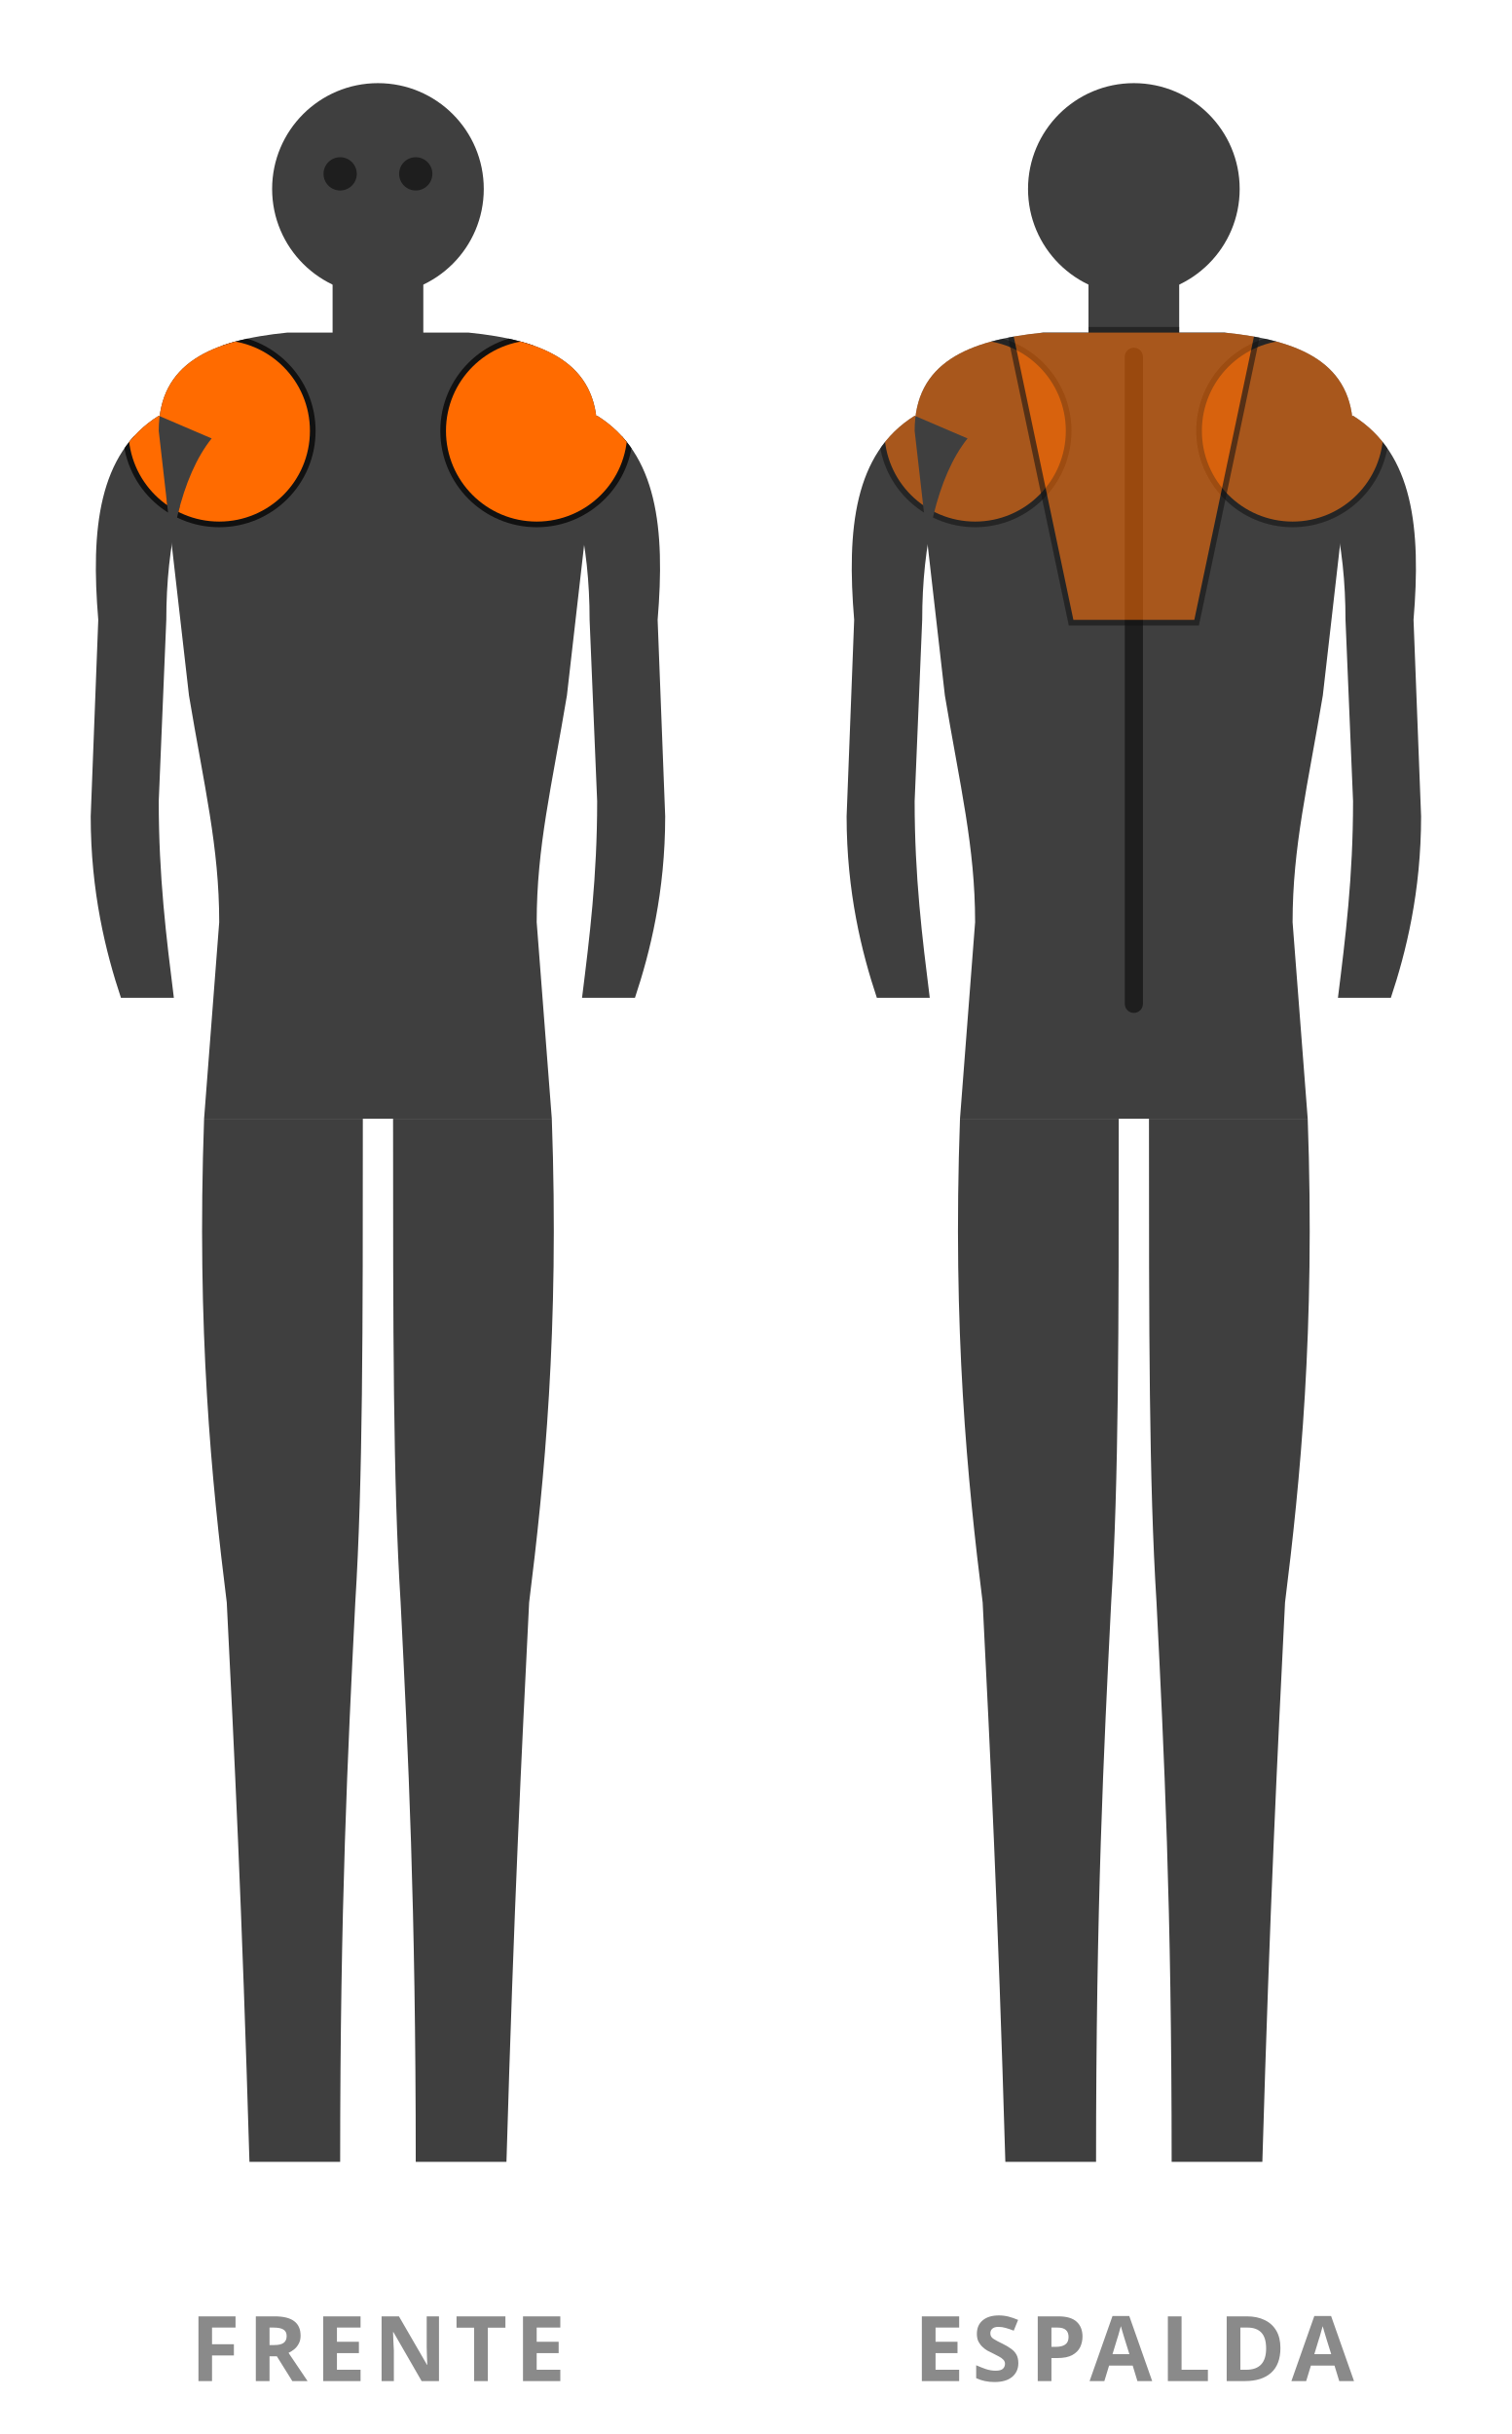
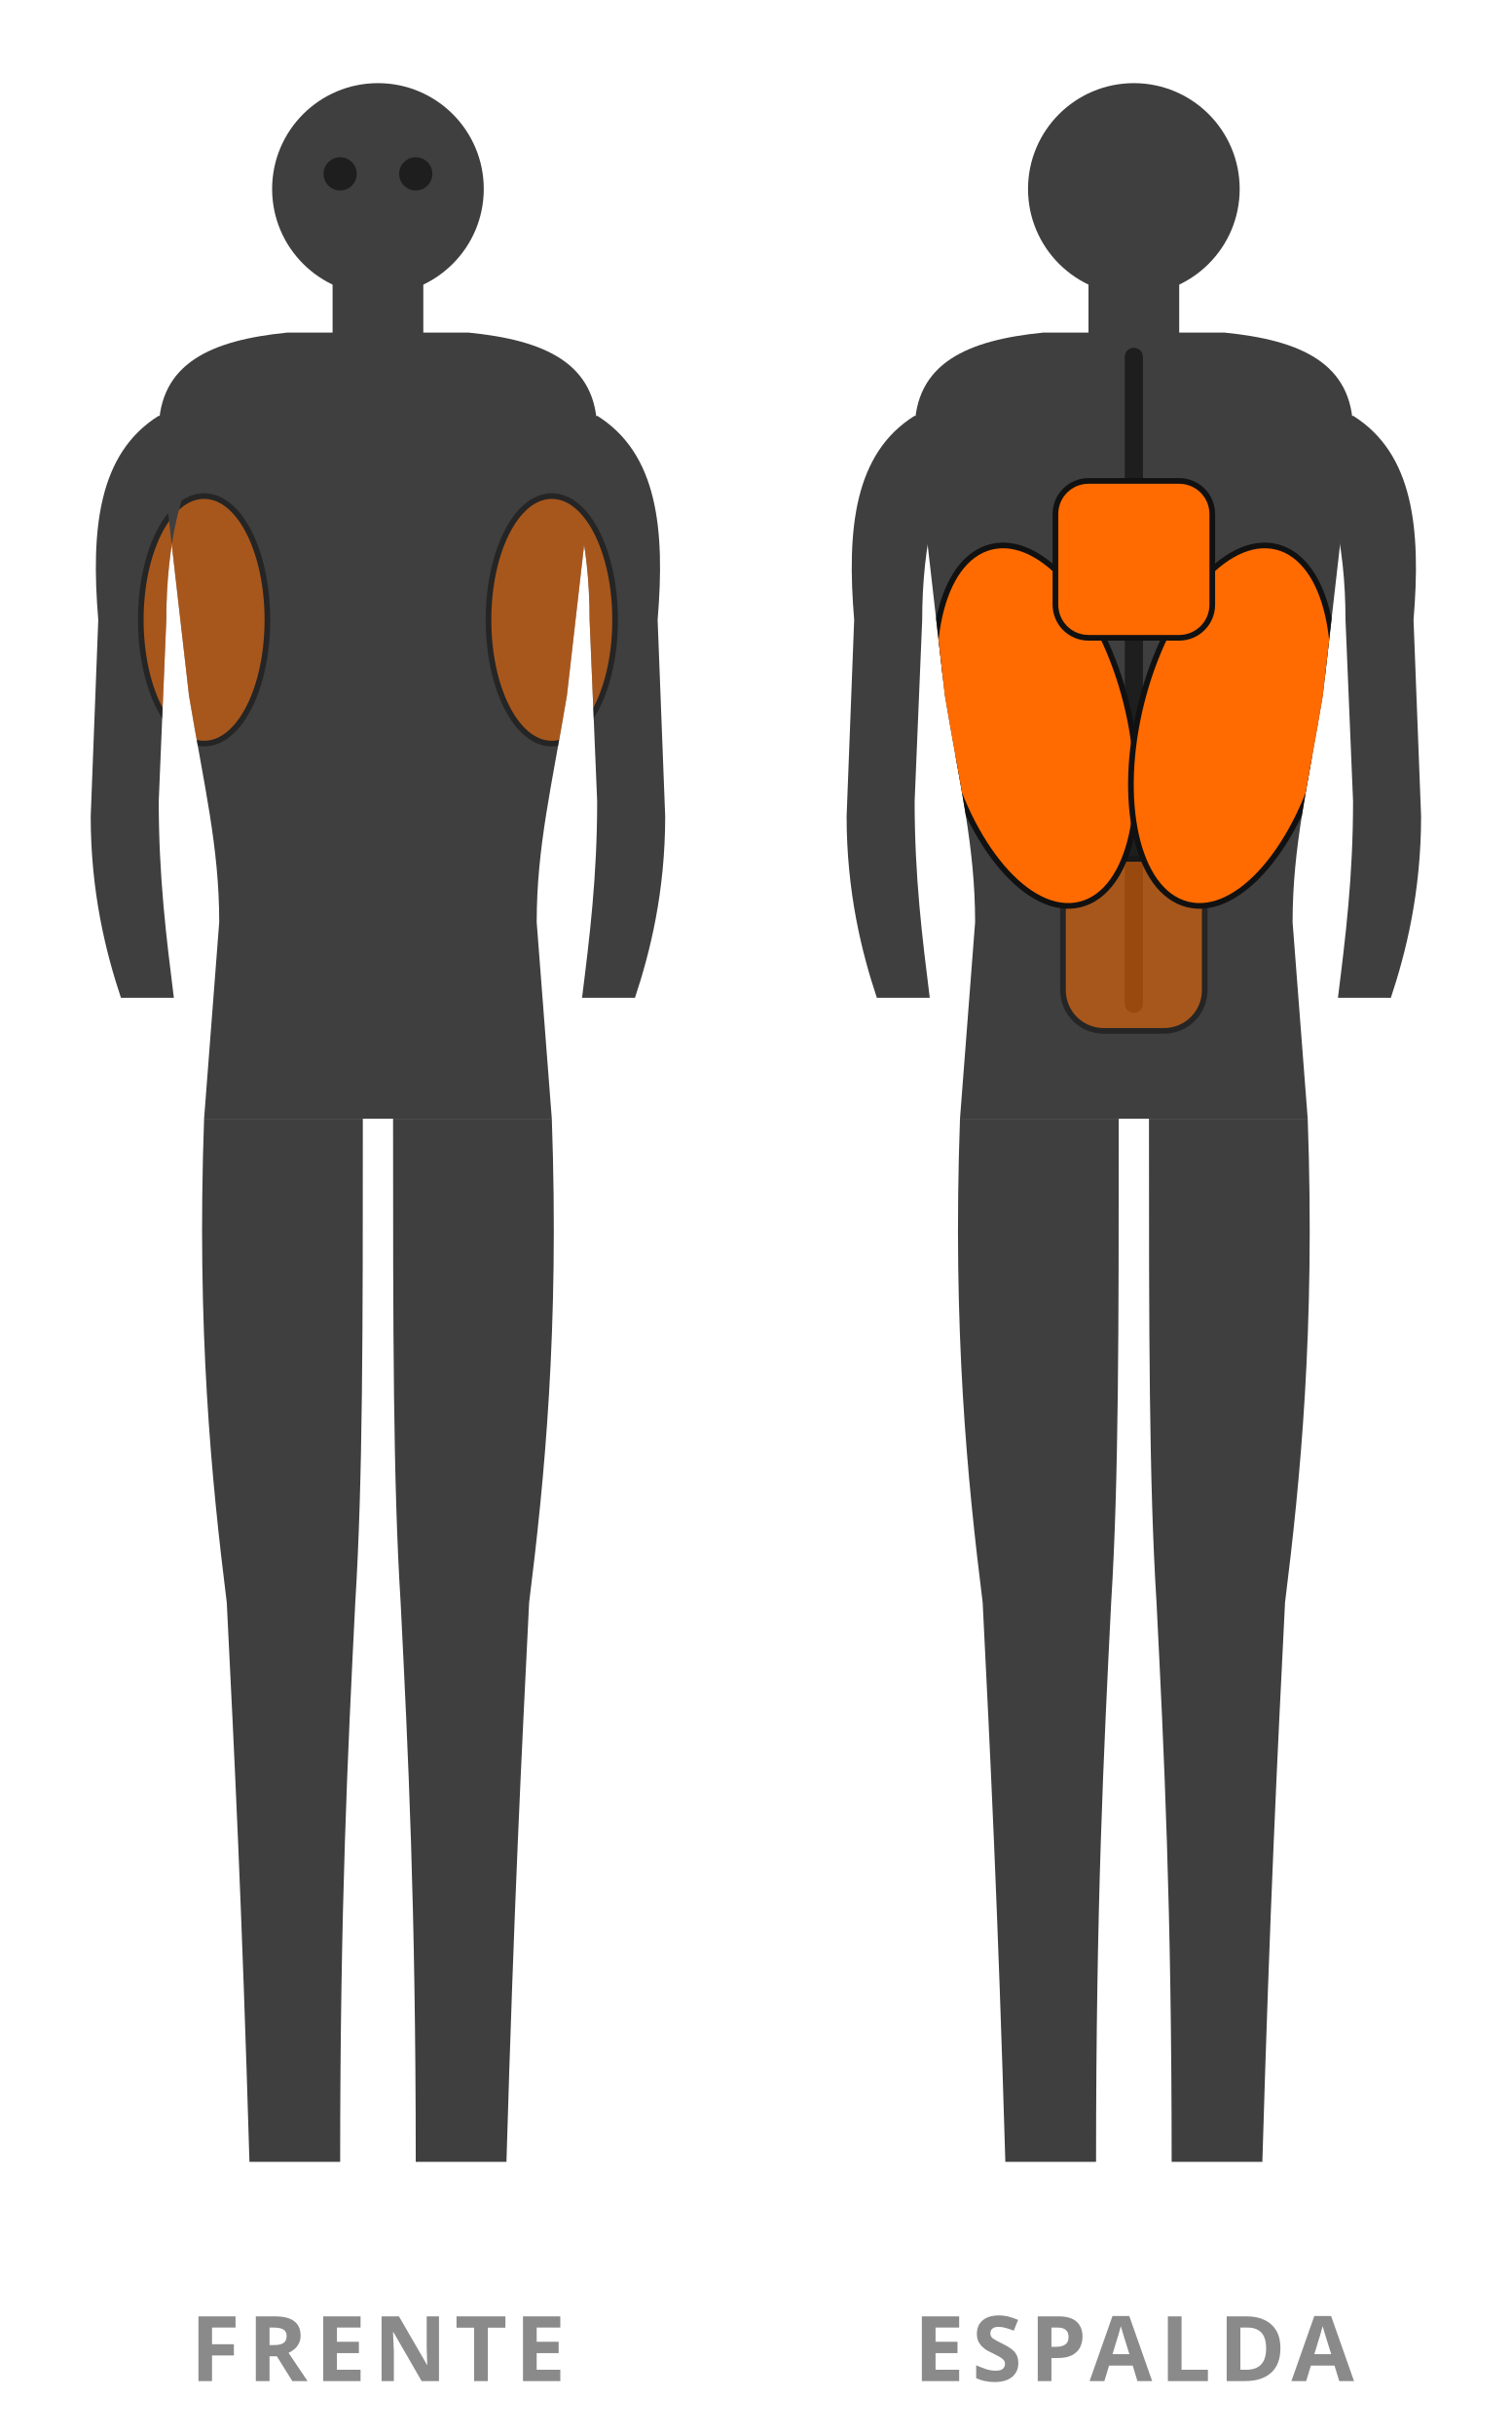
- <svg xmlns="http://www.w3.org/2000/svg" viewBox="0 0 200 322" width="200" height="322" role="img" aria-label="Músculos que trabaja: Elevaciones laterales">
+ <svg xmlns="http://www.w3.org/2000/svg" viewBox="0 0 200 322" width="200" height="322" role="img" aria-label="Músculos que trabaja: Remo en T">
  <defs>
    <clipPath id="cuerpoF">
      <circle cx="50" cy="25" r="14" />
      <path d="M 44 36 h 12 v 12 h -12 Z" />
      <path d="M 21 57              C 21 48, 28 45, 38 44              L 62 44 C 72 45, 79 48, 79 57              L 75 92 C 73 104, 71 112, 71 122              L 73 148 L 27 148 L 29 122              C 29 112, 27 104, 25 92 Z" />
      <path d="M 21 55 C 13 60, 12 70, 13 82              L 12 108 C 12 118, 14 126, 16 132              L 23 132 C 22 124, 21 116, 21 106              L 22 82 C 22 72, 24 63, 28 58 Z" />
      <path d="M 79 55 C 87 60, 88 70, 87 82              L 88 108 C 88 118, 86 126, 84 132              L 77 132 C 78 124, 79 116, 79 106              L 78 82 C 78 72, 76 63, 72 58 Z" />
      <path d="M 27 148 C 26 176, 28 196, 30 212              C 31 232, 32 252, 33 286              L 45 286 C 45 252, 46 232, 47 212              C 48 196, 48 176, 48 148 Z" />
      <path d="M 73 148 C 74 176, 72 196, 70 212              C 69 232, 68 252, 67 286              L 55 286 C 55 252, 54 232, 53 212              C 52 196, 52 176, 52 148 Z" />
    </clipPath>
    <clipPath id="cuerpoD">
      <circle cx="150" cy="25" r="14" />
      <path d="M 144 36 h 12 v 12 h -12 Z" />
      <path d="M 121 57              C 121 48, 128 45, 138 44              L 162 44 C 172 45, 179 48, 179 57              L 175 92 C 173 104, 171 112, 171 122              L 173 148 L 127 148 L 129 122              C 129 112, 127 104, 125 92 Z" />
      <path d="M 121 55 C 113 60, 112 70, 113 82              L 112 108 C 112 118, 114 126, 116 132              L 123 132 C 122 124, 121 116, 121 106              L 122 82 C 122 72, 124 63, 128 58 Z" />
      <path d="M 179 55 C 187 60, 188 70, 187 82              L 188 108 C 188 118, 186 126, 184 132              L 177 132 C 178 124, 179 116, 179 106              L 178 82 C 178 72, 176 63, 172 58 Z" />
      <path d="M 127 148 C 126 176, 128 196, 130 212              C 131 232, 132 252, 133 286              L 145 286 C 145 252, 146 232, 147 212              C 148 196, 148 176, 148 148 Z" />
      <path d="M 173 148 C 174 176, 172 196, 170 212              C 169 232, 168 252, 167 286              L 155 286 C 155 252, 154 232, 153 212              C 152 196, 152 176, 152 148 Z" />
    </clipPath>
  </defs>
  <style>
    .base { fill: #3f3f3f; }
    /* El borde del color del fondo separa grupos contiguos. Sin él, lumbar +
       glúteo + isquios se fundían en un único bloque naranja de la cintura a
       la rodilla y no se distinguía qué trabajaba qué. */
    /* La cara y la columna: lo justo para saber de qué lado se mira. Tienen
       que verse a tamaño miniatura, así que no pueden ser un matiz del gris. */
    .detalle { fill: #1e1e1e; }
    .prim, .sec { stroke: #111; stroke-width: 1.5; paint-order: stroke; }
    .prim { fill: #ff6b00; }
    /* .38 quedaba marrón apagado sobre el gris del cuerpo y se confundía con
       él: a este tamaño "también trabaja esto" tiene que verse. */
    .sec  { fill: #ff6b00; opacity: .55; }
    .et   { fill: #8a8a8a; font: 700 12px system-ui, sans-serif; text-anchor: middle; letter-spacing: 1px; }
    /* El lado que no trabaja nada, y su etiqueta, en segundo plano. */
    .apagado { opacity: .28; }
    @media (prefers-color-scheme: light) {
      .base { fill: #d6d1c6; }
      .detalle { fill: #a49d8e; }
      .et   { fill: #7a7060; }
      .prim, .sec { stroke: #f7f5f0; }
    }
  </style>
  <g class="base">
    <circle cx="50" cy="25" r="14" />
    <path d="M 44 36 h 12 v 12 h -12 Z" />
    <path d="M 21 57              C 21 48, 28 45, 38 44              L 62 44 C 72 45, 79 48, 79 57              L 75 92 C 73 104, 71 112, 71 122              L 73 148 L 27 148 L 29 122              C 29 112, 27 104, 25 92 Z" />
    <path d="M 21 55 C 13 60, 12 70, 13 82              L 12 108 C 12 118, 14 126, 16 132              L 23 132 C 22 124, 21 116, 21 106              L 22 82 C 22 72, 24 63, 28 58 Z" />
    <path d="M 79 55 C 87 60, 88 70, 87 82              L 88 108 C 88 118, 86 126, 84 132              L 77 132 C 78 124, 79 116, 79 106              L 78 82 C 78 72, 76 63, 72 58 Z" />
    <path d="M 27 148 C 26 176, 28 196, 30 212              C 31 232, 32 252, 33 286              L 45 286 C 45 252, 46 232, 47 212              C 48 196, 48 176, 48 148 Z" />
    <path d="M 73 148 C 74 176, 72 196, 70 212              C 69 232, 68 252, 67 286              L 55 286 C 55 252, 54 232, 53 212              C 52 196, 52 176, 52 148 Z" />
  </g>
  <g class="detalle">
    <circle cx="45" cy="23" r="2.2" />
    <circle cx="55" cy="23" r="2.2" />
  </g>
  <g class="base">
    <circle cx="150" cy="25" r="14" />
    <path d="M 144 36 h 12 v 12 h -12 Z" />
    <path d="M 121 57              C 121 48, 128 45, 138 44              L 162 44 C 172 45, 179 48, 179 57              L 175 92 C 173 104, 171 112, 171 122              L 173 148 L 127 148 L 129 122              C 129 112, 127 104, 125 92 Z" />
    <path d="M 121 55 C 113 60, 112 70, 113 82              L 112 108 C 112 118, 114 126, 116 132              L 123 132 C 122 124, 121 116, 121 106              L 122 82 C 122 72, 124 63, 128 58 Z" />
    <path d="M 179 55 C 187 60, 188 70, 187 82              L 188 108 C 188 118, 186 126, 184 132              L 177 132 C 178 124, 179 116, 179 106              L 178 82 C 178 72, 176 63, 172 58 Z" />
    <path d="M 127 148 C 126 176, 128 196, 130 212              C 131 232, 132 252, 133 286              L 145 286 C 145 252, 146 232, 147 212              C 148 196, 148 176, 148 148 Z" />
    <path d="M 173 148 C 174 176, 172 196, 170 212              C 169 232, 168 252, 167 286              L 155 286 C 155 252, 154 232, 153 212              C 152 196, 152 176, 152 148 Z" />
  </g>
  <g class="detalle">
    <rect x="148.8" y="46" width="2.4" height="88" rx="1.2" />
  </g>
-   <g class="sec" clip-path="url(#cuerpoD)">
-     <g transform="translate(100,0)">
-       <circle cx="29" cy="57" r="12" />
-       <circle cx="71" cy="57" r="12" />
-     </g>
+   <g class="sec" clip-path="url(#cuerpoF)">
+     <ellipse cx="27" cy="82" rx="8" ry="16" />
+     <ellipse cx="73" cy="82" rx="8" ry="16" />
  </g>
  <g class="sec" clip-path="url(#cuerpoD)">
    <g transform="translate(100,0)">
-       <path d="M 34 44 L 66 44 L 58 82 L 42 82 Z" />
+       <rect x="41" y="114" width="18" height="22" rx="5" />
    </g>
  </g>
-   <g class="prim" clip-path="url(#cuerpoF)">
-     <circle cx="29" cy="57" r="12" />
-     <circle cx="71" cy="57" r="12" />
+   <g class="prim" clip-path="url(#cuerpoD)">
+     <g transform="translate(100,0)">
+       <ellipse cx="37" cy="96" rx="12" ry="24" transform="rotate(-14 37 96)" />
+       <ellipse cx="63" cy="96" rx="12" ry="24" transform="rotate(14 63 96)" />
+     </g>
+   </g>
+   <g class="prim" clip-path="url(#cuerpoD)">
+     <g transform="translate(100,0)">
+       <rect x="40" y="64" width="20" height="20" rx="4" />
+     </g>
  </g>
  <text class="et" x="50" y="315">FRENTE</text>
  <text class="et" x="150" y="315">ESPALDA</text>
</svg>
